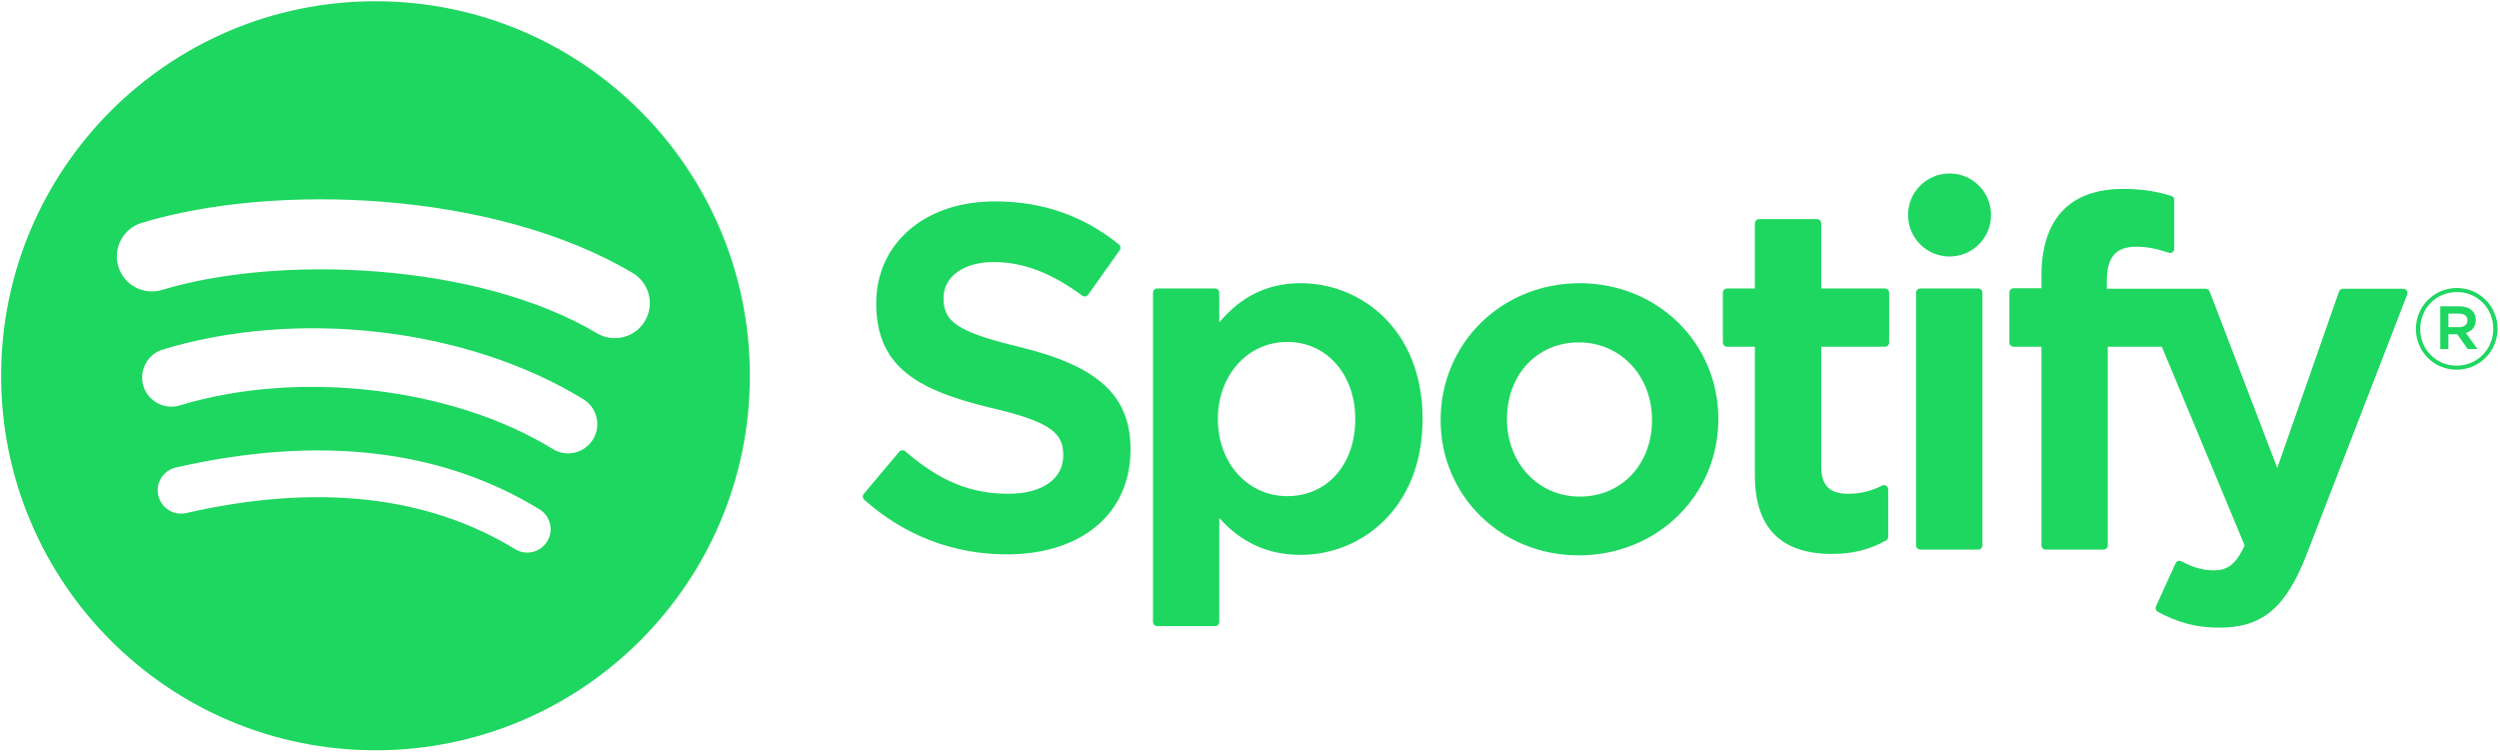
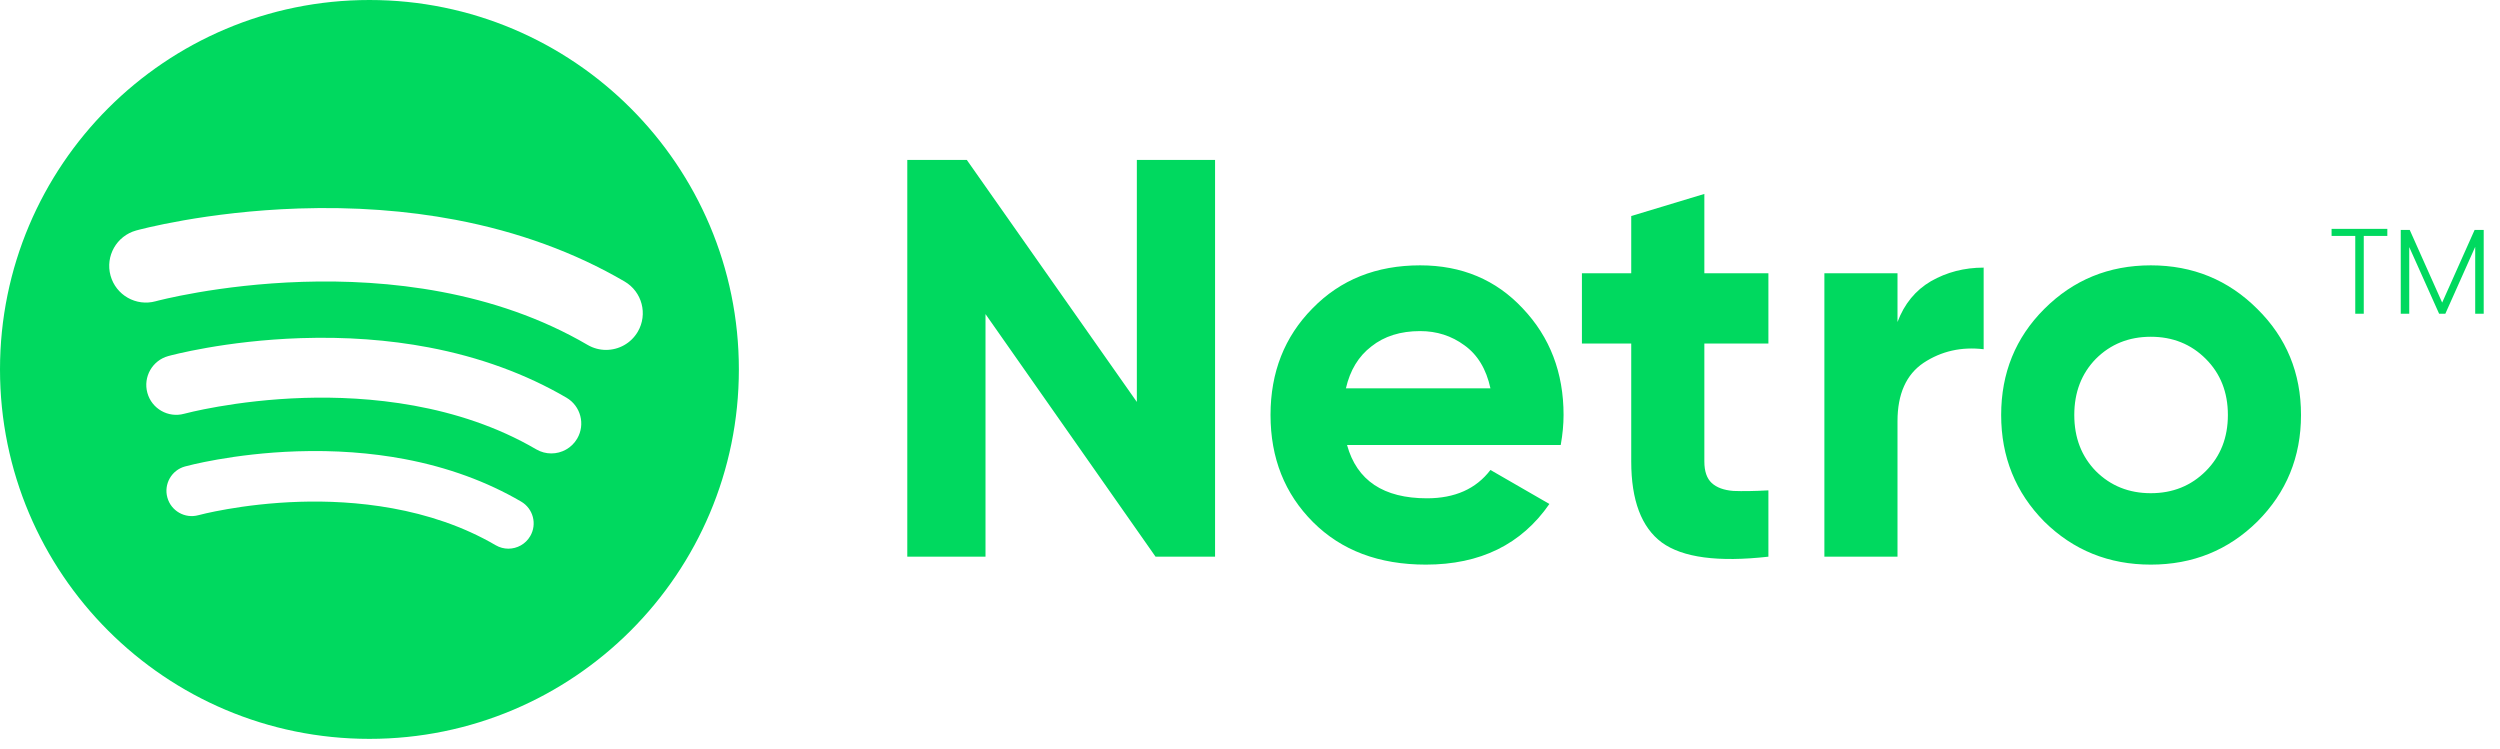
- <svg xmlns="http://www.w3.org/2000/svg" height="168px" width="559px" version="1.1" viewBox="0 0 559 168">
-   <path fill="#1ED760" d="m83.996 0.277c-46.249 0-83.743 37.493-83.743 83.742 0 46.251 37.494 83.741 83.743 83.741 46.254 0 83.744-37.49 83.744-83.741 0-46.246-37.49-83.738-83.745-83.738l0.001-0.004zm38.404 120.78c-1.5 2.46-4.72 3.24-7.18 1.73-19.662-12.01-44.414-14.73-73.564-8.07-2.809 0.64-5.609-1.12-6.249-3.93-0.643-2.81 1.11-5.61 3.926-6.25 31.9-7.288 59.263-4.15 81.337 9.34 2.46 1.51 3.24 4.72 1.73 7.18zm10.25-22.802c-1.89 3.072-5.91 4.042-8.98 2.152-22.51-13.836-56.823-17.843-83.448-9.761-3.453 1.043-7.1-0.903-8.148-4.35-1.04-3.453 0.907-7.093 4.354-8.143 30.413-9.228 68.222-4.758 94.072 11.127 3.07 1.89 4.04 5.91 2.15 8.976v-0.001zm0.88-23.744c-26.99-16.031-71.52-17.505-97.289-9.684-4.138 1.255-8.514-1.081-9.768-5.219-1.254-4.14 1.08-8.513 5.221-9.771 29.581-8.98 78.756-7.245 109.83 11.202 3.73 2.209 4.95 7.016 2.74 10.733-2.2 3.722-7.02 4.949-10.73 2.739zm94.56 3.072c-14.46-3.448-17.03-5.868-17.03-10.953 0-4.804 4.52-8.037 11.25-8.037 6.52 0 12.98 2.455 19.76 7.509 0.2 0.153 0.46 0.214 0.71 0.174 0.26-0.038 0.48-0.177 0.63-0.386l7.06-9.952c0.29-0.41 0.21-0.975-0.18-1.288-8.07-6.473-17.15-9.62-27.77-9.62-15.61 0-26.52 9.369-26.52 22.774 0 14.375 9.41 19.465 25.67 23.394 13.83 3.187 16.17 5.857 16.17 10.629 0 5.29-4.72 8.58-12.32 8.58-8.44 0-15.33-2.85-23.03-9.51-0.19-0.17-0.45-0.24-0.69-0.23-0.26 0.02-0.49 0.14-0.65 0.33l-7.92 9.42c-0.33 0.4-0.29 0.98 0.09 1.32 8.96 8 19.98 12.22 31.88 12.22 16.82 0 27.69-9.19 27.69-23.42 0.03-12.007-7.16-18.657-24.77-22.941l-0.03-0.013zm62.86-14.26c-7.29 0-13.27 2.872-18.21 8.757v-6.624c0-0.523-0.42-0.949-0.94-0.949h-12.95c-0.52 0-0.94 0.426-0.94 0.949v73.601c0 0.52 0.42 0.95 0.94 0.95h12.95c0.52 0 0.94-0.43 0.94-0.95v-23.23c4.94 5.53 10.92 8.24 18.21 8.24 13.55 0 27.27-10.43 27.27-30.369 0.02-19.943-13.7-30.376-27.26-30.376l-0.01 0.001zm12.21 30.375c0 10.149-6.25 17.239-15.21 17.239-8.85 0-15.53-7.41-15.53-17.239 0-9.83 6.68-17.238 15.53-17.238 8.81-0.001 15.21 7.247 15.21 17.237v0.001zm50.21-30.375c-17.45 0-31.12 13.436-31.12 30.592 0 16.972 13.58 30.262 30.91 30.262 17.51 0 31.22-13.39 31.22-30.479 0-17.031-13.62-30.373-31.01-30.373v-0.002zm0 47.714c-9.28 0-16.28-7.46-16.28-17.344 0-9.929 6.76-17.134 16.07-17.134 9.34 0 16.38 7.457 16.38 17.351 0 9.927-6.8 17.127-16.17 17.127zm68.27-46.53h-14.25v-14.566c0-0.522-0.42-0.948-0.94-0.948h-12.95c-0.52 0-0.95 0.426-0.95 0.948v14.566h-6.22c-0.52 0-0.94 0.426-0.94 0.949v11.127c0 0.522 0.42 0.949 0.94 0.949h6.22v28.795c0 11.63 5.79 17.53 17.22 17.53 4.64 0 8.49-0.96 12.12-3.02 0.3-0.16 0.48-0.48 0.48-0.82v-10.6c0-0.32-0.17-0.63-0.45-0.8-0.28-0.18-0.63-0.19-0.92-0.04-2.49 1.25-4.9 1.83-7.6 1.83-4.15 0-6.01-1.89-6.01-6.11v-26.76h14.25c0.52 0 0.94-0.426 0.94-0.949v-11.126c0.02-0.523-0.4-0.949-0.93-0.949l-0.01-0.006zm49.64 0.057v-1.789c0-5.263 2.02-7.61 6.54-7.61 2.7 0 4.87 0.536 7.3 1.346 0.3 0.094 0.61 0.047 0.85-0.132 0.25-0.179 0.39-0.466 0.39-0.77v-10.91c0-0.417-0.26-0.786-0.67-0.909-2.56-0.763-5.84-1.546-10.76-1.546-11.95 0-18.28 6.734-18.28 19.467v2.74h-6.22c-0.52 0-0.95 0.426-0.95 0.948v11.184c0 0.522 0.43 0.949 0.95 0.949h6.22v44.405c0 0.53 0.43 0.95 0.95 0.95h12.94c0.53 0 0.95-0.42 0.95-0.95v-44.402h12.09l18.52 44.402c-2.1 4.66-4.17 5.59-6.99 5.59-2.28 0-4.69-0.68-7.14-2.03-0.23-0.12-0.51-0.14-0.75-0.07-0.25 0.09-0.46 0.27-0.56 0.51l-4.39 9.63c-0.21 0.46-0.03 0.99 0.41 1.23 4.58 2.48 8.71 3.54 13.82 3.54 9.56 0 14.85-4.46 19.5-16.44l22.46-58.037c0.12-0.292 0.08-0.622-0.1-0.881-0.17-0.257-0.46-0.412-0.77-0.412h-13.48c-0.41 0-0.77 0.257-0.9 0.636l-13.81 39.434-15.12-39.46c-0.14-0.367-0.49-0.61-0.88-0.61h-22.12v-0.003zm-28.78-0.057h-12.95c-0.52 0-0.95 0.426-0.95 0.949v56.481c0 0.53 0.43 0.95 0.95 0.95h12.95c0.52 0 0.95-0.42 0.95-0.95v-56.477c0-0.523-0.42-0.949-0.95-0.949v-0.004zm-6.4-25.719c-5.13 0-9.29 4.152-9.29 9.281 0 5.132 4.16 9.289 9.29 9.289s9.28-4.157 9.28-9.289c0-5.128-4.16-9.281-9.28-9.281zm113.42 43.88c-5.12 0-9.11-4.115-9.11-9.112s4.04-9.159 9.16-9.159 9.11 4.114 9.11 9.107c0 4.997-4.04 9.164-9.16 9.164zm0.05-17.365c-4.67 0-8.2 3.71-8.2 8.253 0 4.541 3.51 8.201 8.15 8.201 4.67 0 8.2-3.707 8.2-8.253 0-4.541-3.51-8.201-8.15-8.201zm2.02 9.138l2.58 3.608h-2.18l-2.32-3.31h-1.99v3.31h-1.82v-9.564h4.26c2.23 0 3.69 1.137 3.69 3.051 0.01 1.568-0.9 2.526-2.21 2.905h-0.01zm-1.54-4.315h-2.37v3.025h2.37c1.18 0 1.89-0.579 1.89-1.514 0-0.984-0.71-1.511-1.89-1.511z" />
+ <svg xmlns="http://www.w3.org/2000/svg" width="247" height="74" viewBox="0 0 247 74" fill="none">
+   <path d="M36.5 0C16.342 0 0 16.342 0 36.5C0 56.658 16.342 73 36.5 73C56.658 73 73 56.658 73 36.5C73 16.342 56.658 0 36.5 0ZM52.385 52.971C51.921 53.766 51.086 54.208 50.228 54.209C49.8 54.209 49.367 54.098 48.971 53.867C42.412 50.034 34.834 49.418 29.632 49.576C23.868 49.751 19.642 50.889 19.6 50.901C18.271 51.264 16.898 50.482 16.534 49.153C16.169 47.825 16.949 46.453 18.276 46.087C18.467 46.035 23.015 44.8 29.34 44.591C33.065 44.468 36.651 44.728 39.998 45.362C44.236 46.166 48.103 47.578 51.49 49.557C52.68 50.253 53.081 51.782 52.385 52.971ZM57.026 43.334C56.476 44.275 55.487 44.799 54.47 44.799C53.964 44.799 53.45 44.669 52.981 44.395C45.212 39.854 36.236 39.125 30.073 39.312C23.246 39.52 18.24 40.867 18.19 40.881C16.617 41.31 14.99 40.385 14.559 38.812C14.127 37.238 15.05 35.613 16.623 35.18C16.849 35.117 22.236 33.654 29.727 33.407C34.141 33.262 38.389 33.569 42.352 34.321C47.373 35.273 51.953 36.945 55.965 39.29C57.375 40.114 57.85 41.924 57.026 43.334ZM59.878 34.571C59.257 34.571 58.627 34.411 58.052 34.075C39.581 23.28 15.62 29.698 15.381 29.764C13.45 30.296 11.453 29.162 10.921 27.231C10.389 25.3 11.523 23.304 13.454 22.772C13.731 22.695 20.339 20.901 29.529 20.598C34.942 20.419 40.152 20.796 45.014 21.718C51.173 22.887 56.79 24.937 61.711 27.813C63.441 28.824 64.023 31.045 63.013 32.774C62.338 33.928 61.125 34.571 59.878 34.571Z" fill="#00D95F" />
+   <path d="M112.32 15.8H120.048V55H114.168L97.368 31.032V55H89.64V15.8H95.52L112.32 39.712V15.8ZM133.088 43.968C134.058 47.477 136.69 49.232 140.984 49.232C143.746 49.232 145.837 48.299 147.256 46.432L153.08 49.792C150.317 53.787 146.248 55.784 140.872 55.784C136.242 55.784 132.528 54.384 129.728 51.584C126.928 48.784 125.528 45.256 125.528 41C125.528 36.781 126.909 33.272 129.672 30.472C132.434 27.635 135.981 26.216 140.312 26.216C144.418 26.216 147.797 27.635 150.448 30.472C153.136 33.309 154.48 36.819 154.48 41C154.48 41.933 154.386 42.923 154.2 43.968H133.088ZM132.976 38.368H147.256C146.845 36.464 145.986 35.045 144.68 34.112C143.41 33.179 141.954 32.712 140.312 32.712C138.37 32.712 136.765 33.216 135.496 34.224C134.226 35.195 133.386 36.576 132.976 38.368ZM174.718 33.944H168.39V45.592C168.39 46.563 168.633 47.272 169.118 47.72C169.604 48.168 170.313 48.429 171.246 48.504C172.18 48.541 173.337 48.523 174.718 48.448V55C169.753 55.56 166.244 55.093 164.19 53.6C162.174 52.107 161.166 49.437 161.166 45.592V33.944H156.294V27H161.166V21.344L168.39 19.16V27H174.718V33.944ZM187.473 31.816C188.145 30.024 189.247 28.68 190.777 27.784C192.345 26.888 194.081 26.44 195.985 26.44V34.504C193.783 34.243 191.804 34.691 190.049 35.848C188.332 37.005 187.473 38.928 187.473 41.616V55H180.249V27H187.473V31.816ZM223.027 51.528C220.153 54.365 216.643 55.784 212.499 55.784C208.355 55.784 204.846 54.365 201.971 51.528C199.134 48.653 197.715 45.144 197.715 41C197.715 36.856 199.134 33.365 201.971 30.528C204.846 27.653 208.355 26.216 212.499 26.216C216.643 26.216 220.153 27.653 223.027 30.528C225.902 33.365 227.339 36.856 227.339 41C227.339 45.144 225.902 48.653 223.027 51.528ZM207.067 46.544C208.523 48 210.334 48.728 212.499 48.728C214.665 48.728 216.475 48 217.931 46.544C219.387 45.088 220.115 43.24 220.115 41C220.115 38.76 219.387 36.912 217.931 35.456C216.475 34 214.665 33.272 212.499 33.272C210.334 33.272 208.523 34 207.067 35.456C205.649 36.912 204.939 38.76 204.939 41C204.939 43.24 205.649 45.088 207.067 46.544Z" fill="#00D95F" />
+   <path d="M230.36 23.308H232.7V31H233.54V23.308H235.868V22.612H230.36V23.308ZM237.194 31H238.034V24.412L240.986 31H241.598L244.55 24.388V31H245.39V22.72H244.49L241.286 29.896L238.082 22.72H237.194V31Z" fill="#00D95F" />
</svg>
